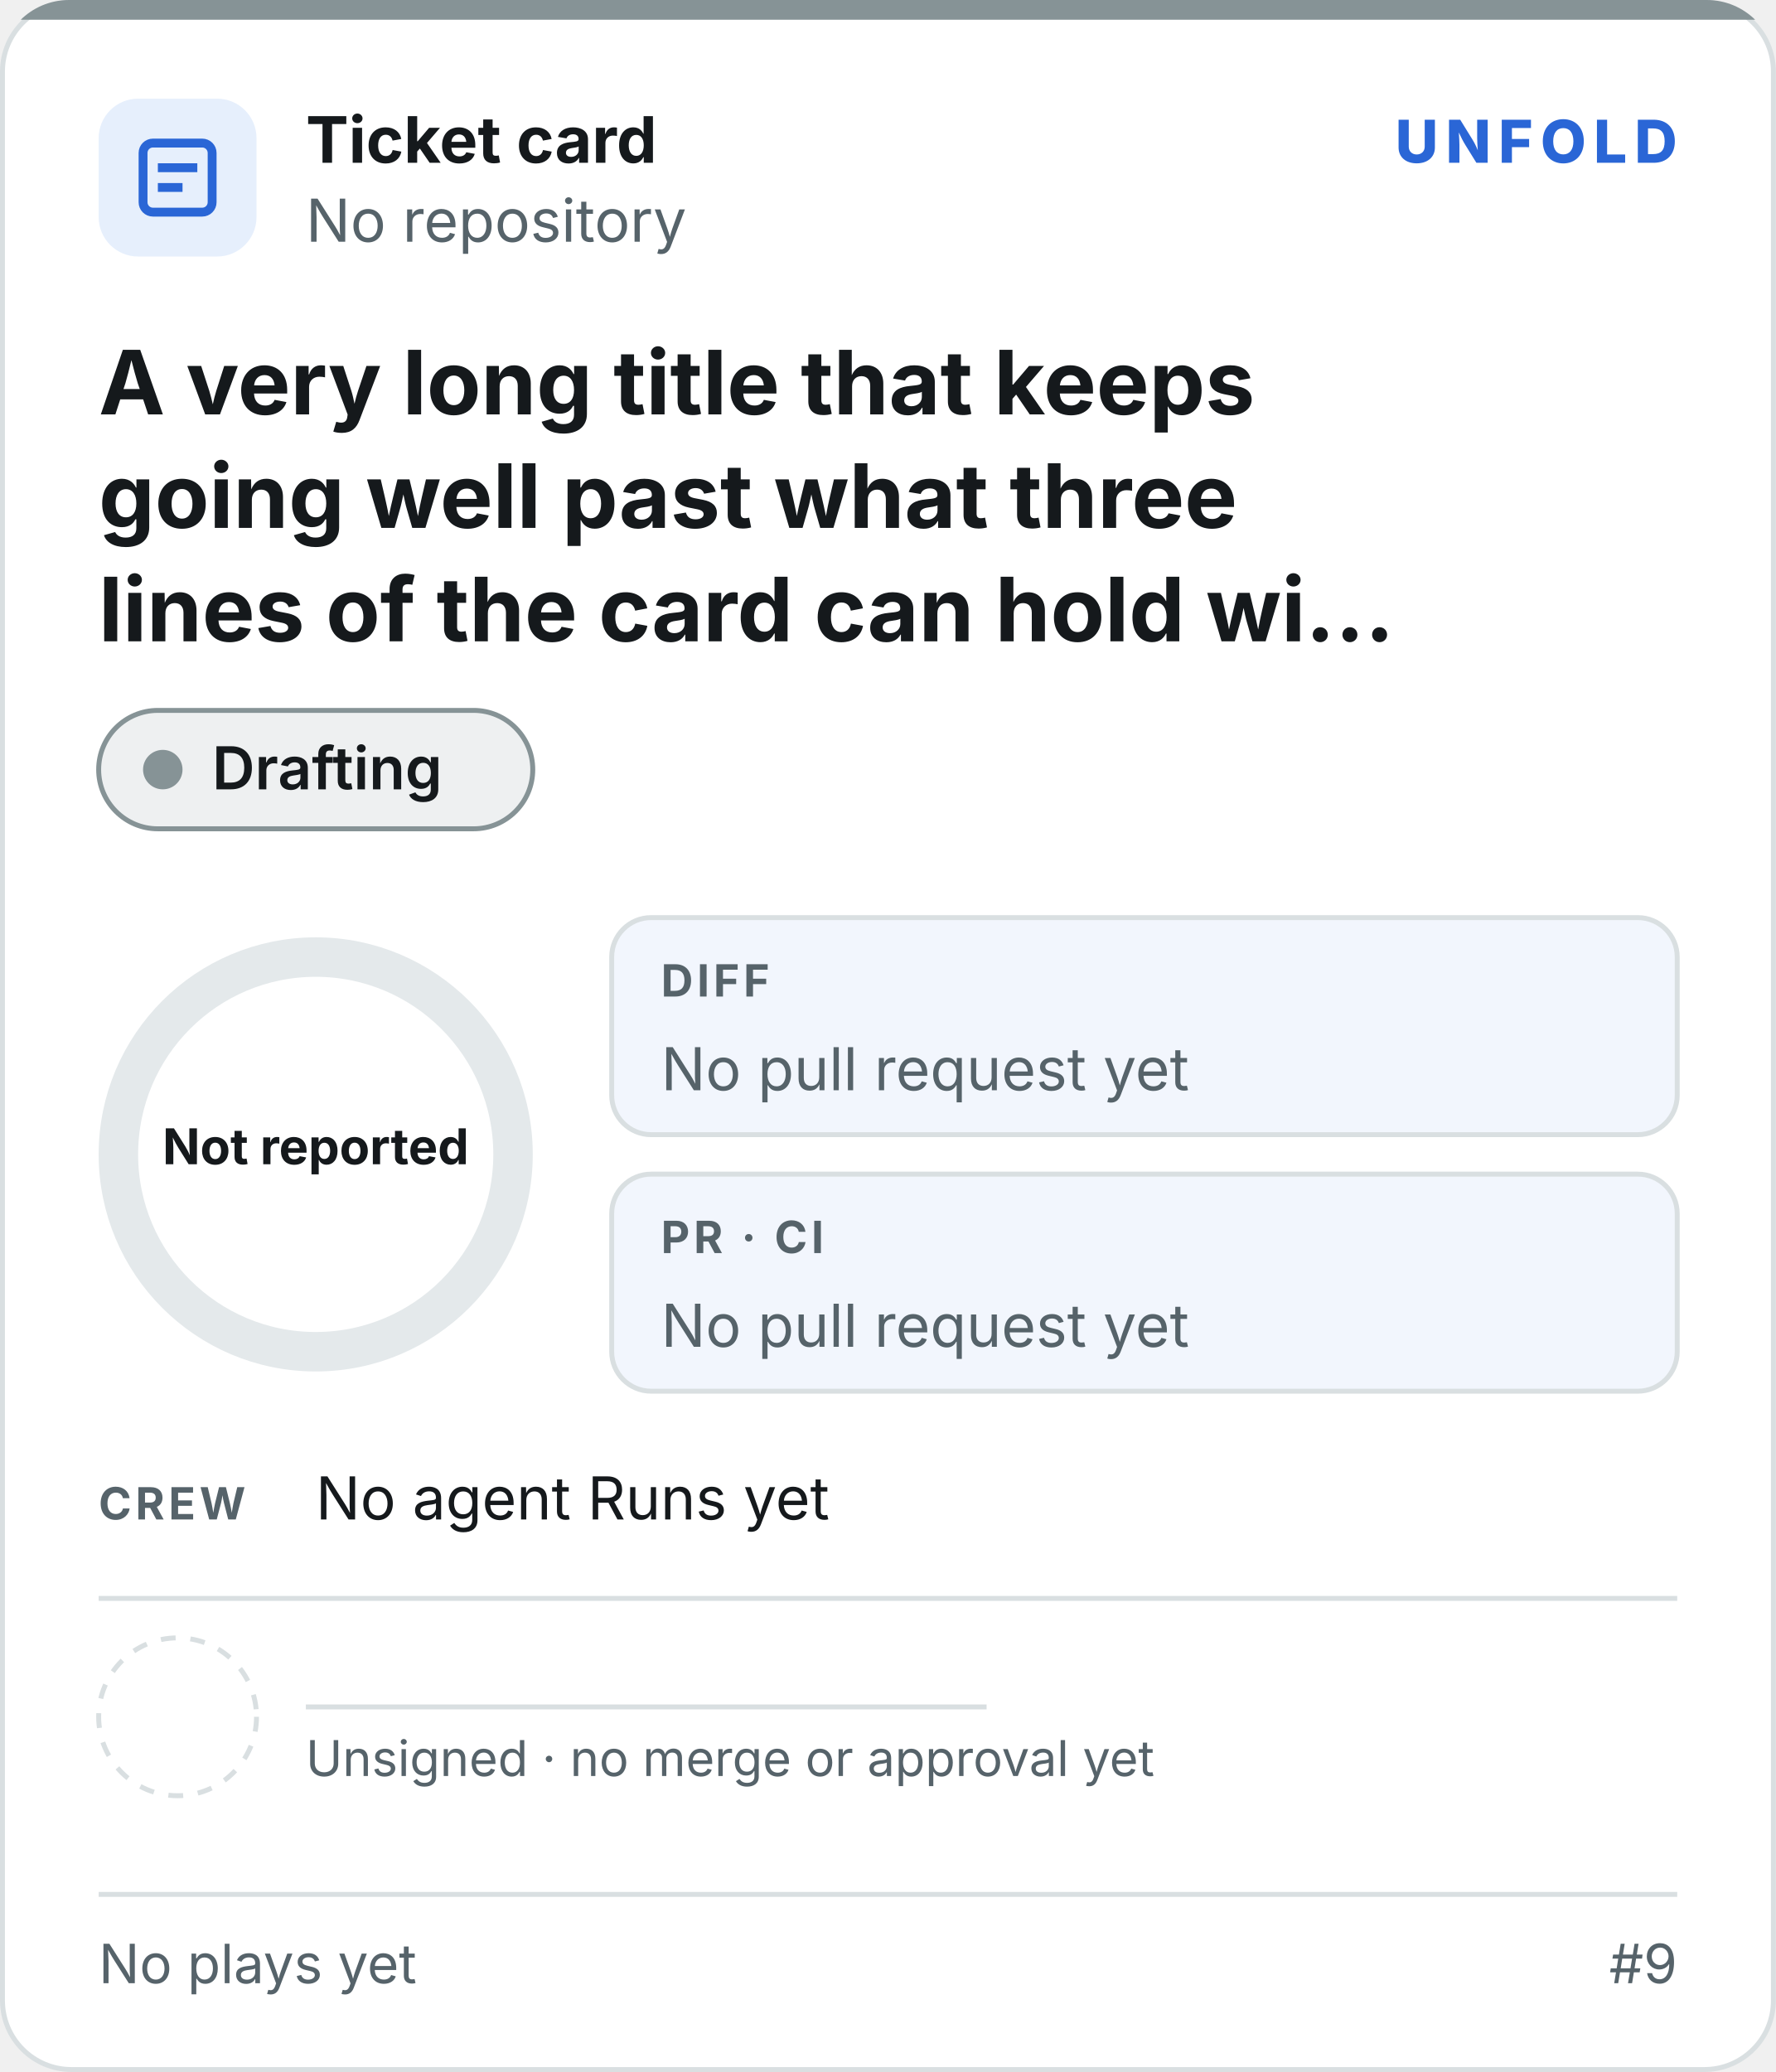
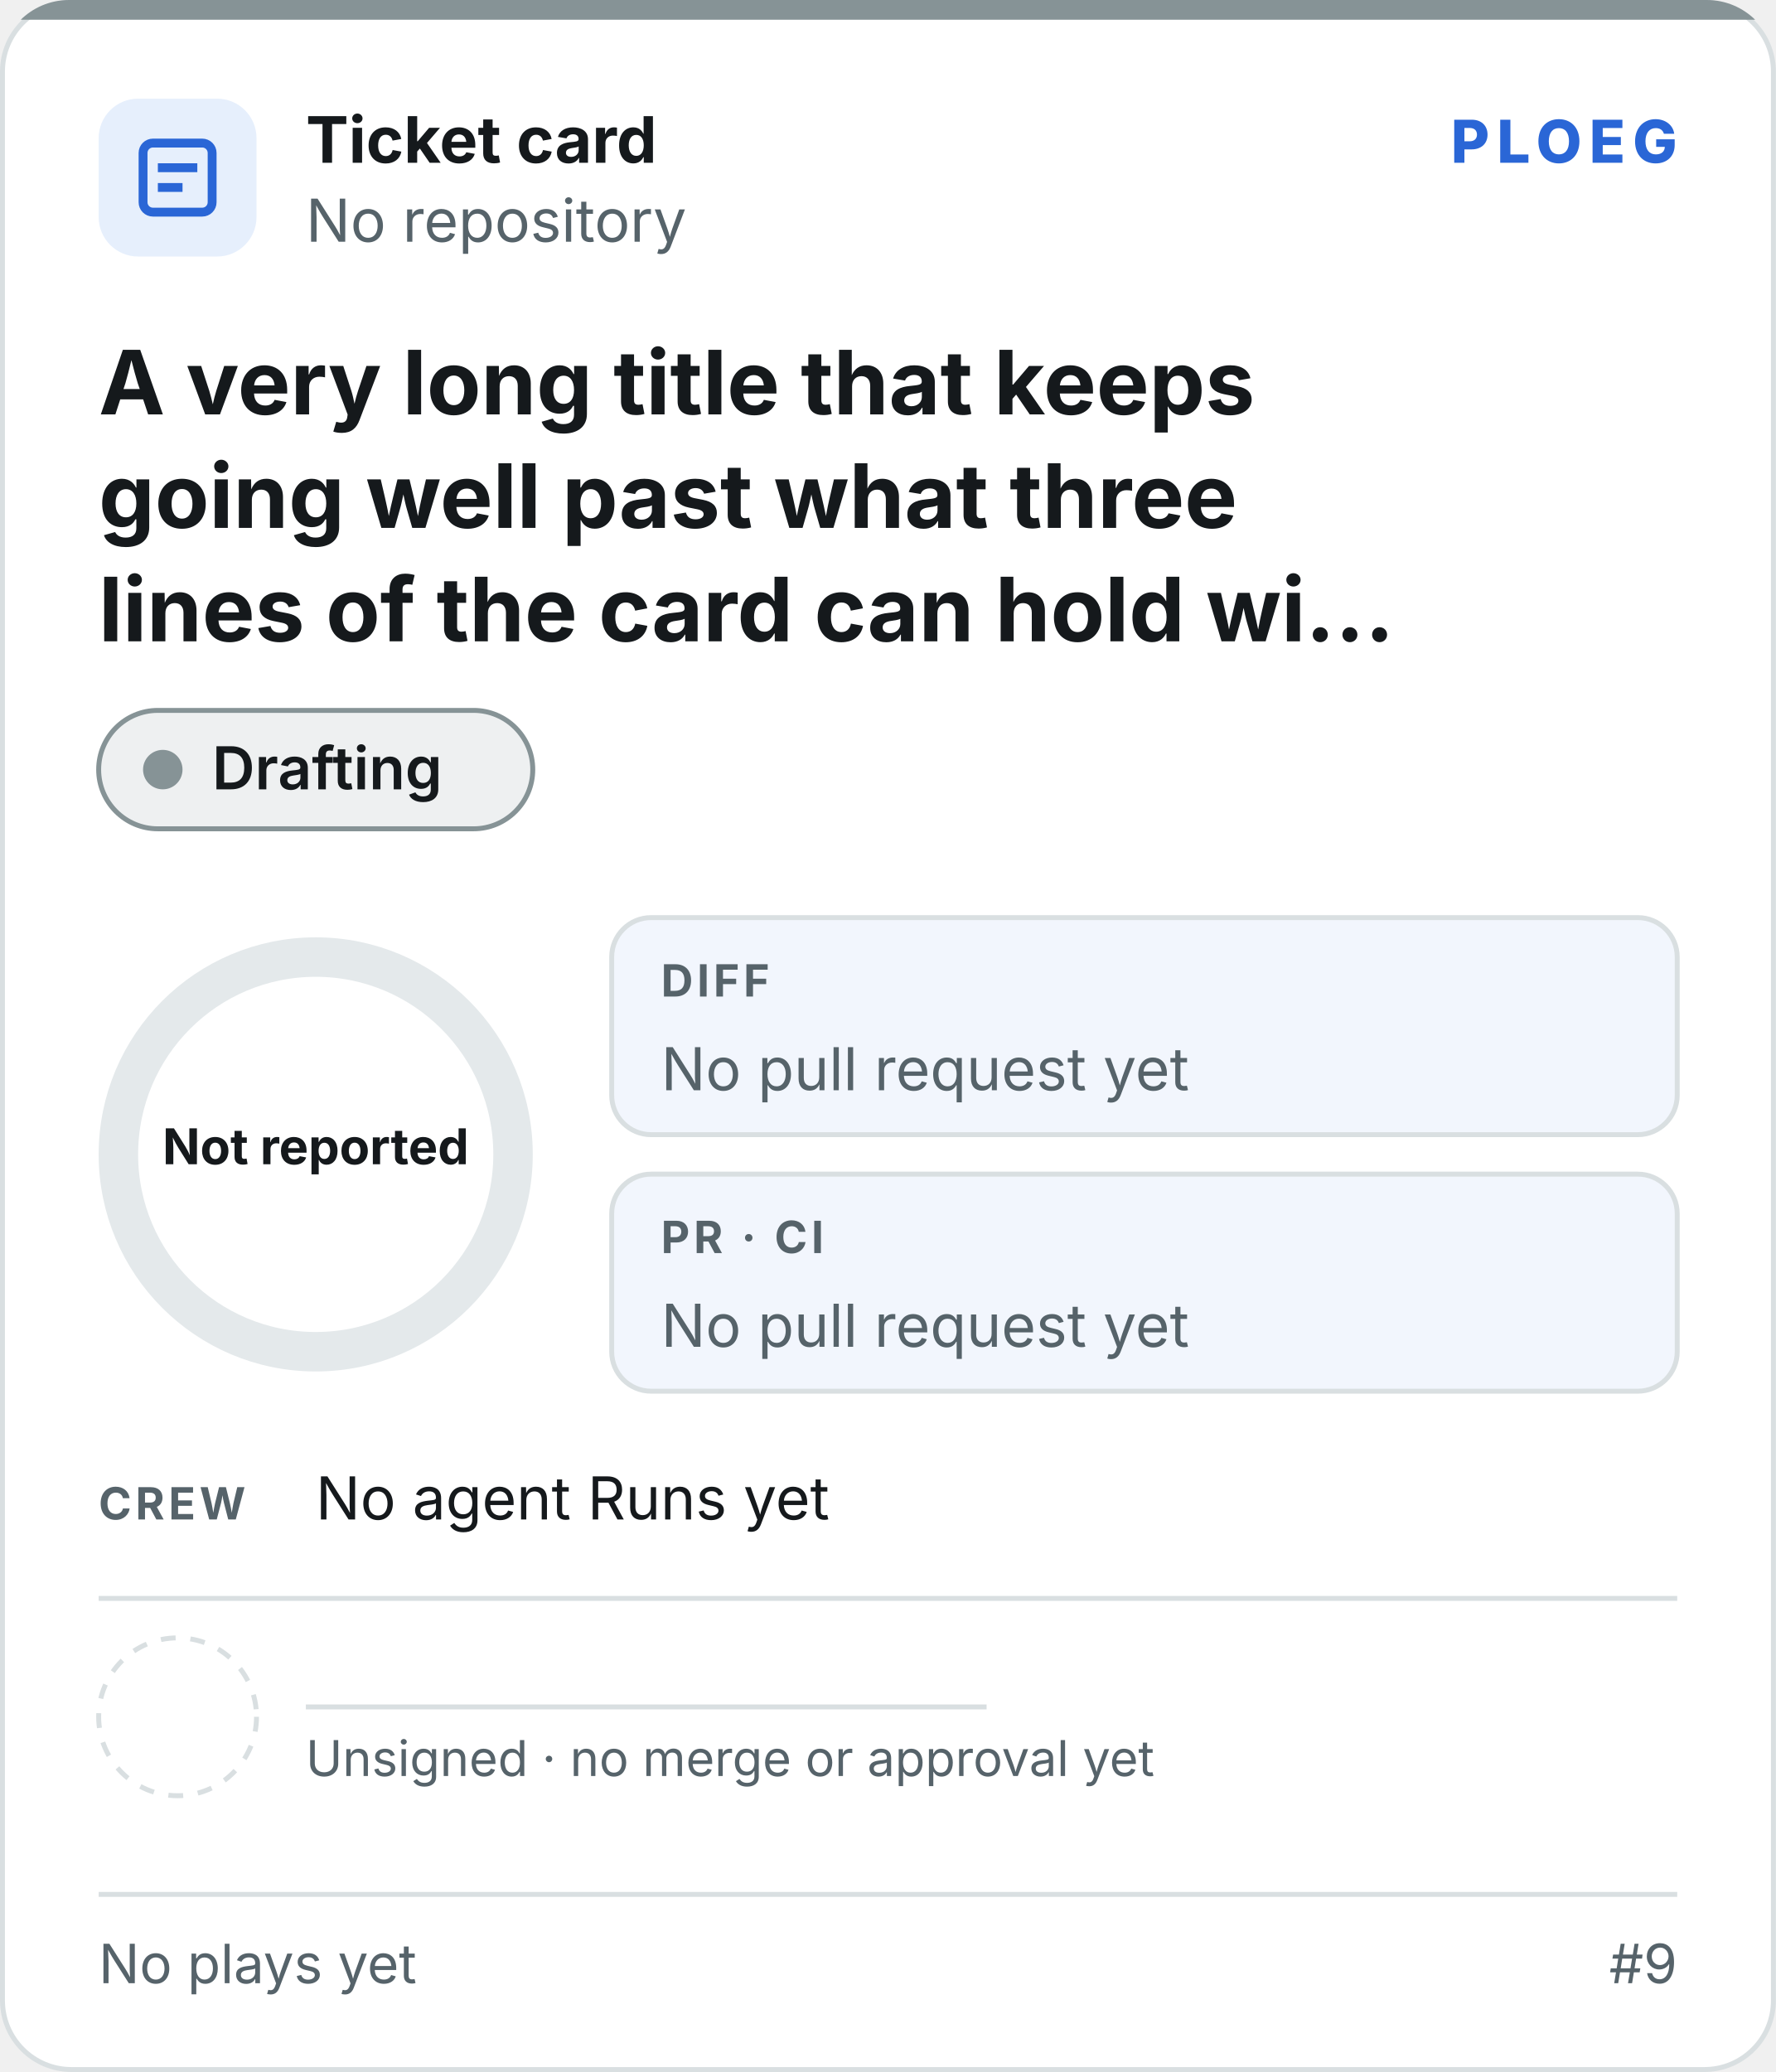
<svg xmlns="http://www.w3.org/2000/svg" width="360" height="420" viewBox="0 0 360 420" role="img" aria-labelledby="card-title card-desc">
  <defs>
    <clipPath id="card-clip">
      <rect x="0" y="0" width="360" height="420" rx="14" />
    </clipPath>
    <linearGradient id="card-sheen" x1="0" y1="0" x2="1" y2="1">
      <stop offset="0" stop-color="#FFFFFF" stop-opacity="0" />
      <stop offset="0.5" stop-color="#D9DFE1" stop-opacity="0.16" />
      <stop offset="1" stop-color="#FFFFFF" stop-opacity="0" />
    </linearGradient>
  </defs>
  <g font-family="Inter, -apple-system, 'Segoe UI', Roboto, Helvetica, Arial, sans-serif">
    <rect x="0.5" y="0.5" width="359" height="419" rx="14" fill="#FFFFFF" stroke="#D9DFE1" />
    <g clip-path="url(#card-clip)">
      <rect x="0" y="0" width="360" height="4" fill="#869396" />
    </g>
    <rect x="20" y="20" width="32" height="32" rx="8" fill="#E6EFFC" />
    <g fill="none" stroke="#2A66D6" stroke-width="1.8" stroke-linejoin="round">
      <rect x="29" y="29" width="14" height="14" rx="2" />
      <path d="M32 34 H40 M32 38 H37" />
    </g>
    <text x="62" y="33" font-size="13" font-weight="700" fill="#15191C">Ticket card</text>
    <text x="62" y="49" font-size="12" fill="#56636A">No repository</text>
-     <text x="340" y="33" font-size="12" font-weight="800" letter-spacing="1.5" text-anchor="end" fill="#2A66D6">UNFOLD</text>
+     <text x="340" y="33" font-size="12" font-weight="800" letter-spacing="1.5" text-anchor="end" fill="#2A66D6">PLOEG</text>
    <text x="20" y="84" font-size="18" font-weight="700" fill="#15191C">A very long title that keeps</text>
    <text x="20" y="107" font-size="18" font-weight="700" fill="#15191C">going well past what three</text>
    <text x="20" y="130" font-size="18" font-weight="700" fill="#15191C">lines of the card can hold wi…</text>
    <rect x="20" y="144" width="88" height="24" rx="12" fill="#869396" fill-opacity="0.14" stroke="#869396" />
    <circle cx="33" cy="156" r="4" fill="#869396" />
    <text x="43" y="160" font-size="12" font-weight="600" fill="#15191C">Drafting</text>
    <circle cx="64" cy="234" r="40" fill="none" stroke="#E4E9EB" stroke-width="8" />
    <text x="64" y="236" font-size="10" font-weight="700" text-anchor="middle" fill="#15191C">Not reported</text>
    <rect x="124" y="186" width="216" height="44" rx="8" fill="#E6EFFC" fill-opacity="0.5" stroke="#D9DFE1" />
    <text x="134" y="202" font-size="9" font-weight="700" letter-spacing="0.8" fill="#56636A">DIFF</text>
    <text x="134" y="221" font-size="12" fill="#56636A">No pull request yet</text>
    <rect x="124" y="238" width="216" height="44" rx="8" fill="#E6EFFC" fill-opacity="0.5" stroke="#D9DFE1" />
    <text x="134" y="254" font-size="9" font-weight="700" letter-spacing="0.8" fill="#56636A">PR · CI</text>
    <text x="134" y="273" font-size="12" fill="#56636A">No pull request yet</text>
    <text x="20" y="308" font-size="9" font-weight="700" letter-spacing="0.8" fill="#56636A">CREW</text>
    <text x="64" y="308" font-size="12" fill="#15191C">No agent Runs yet</text>
    <line x1="20" y1="324" x2="340" y2="324" stroke="#D9DFE1" />
    <circle cx="36" cy="348" r="16" fill="none" stroke="#D9DFE1" stroke-dasharray="3 3" />
    <line x1="62" y1="346" x2="200" y2="346" stroke="#D9DFE1" />
    <text x="62" y="360" font-size="10" fill="#56636A">Unsigned · no merge or approval yet</text>
    <line x1="20" y1="384" x2="340" y2="384" stroke="#D9DFE1" />
    <text x="20" y="402" font-size="11" fill="#56636A">No plays yet</text>
    <text x="340" y="402" font-size="11" text-anchor="end" fill="#56636A">#9</text>
  </g>
</svg>
